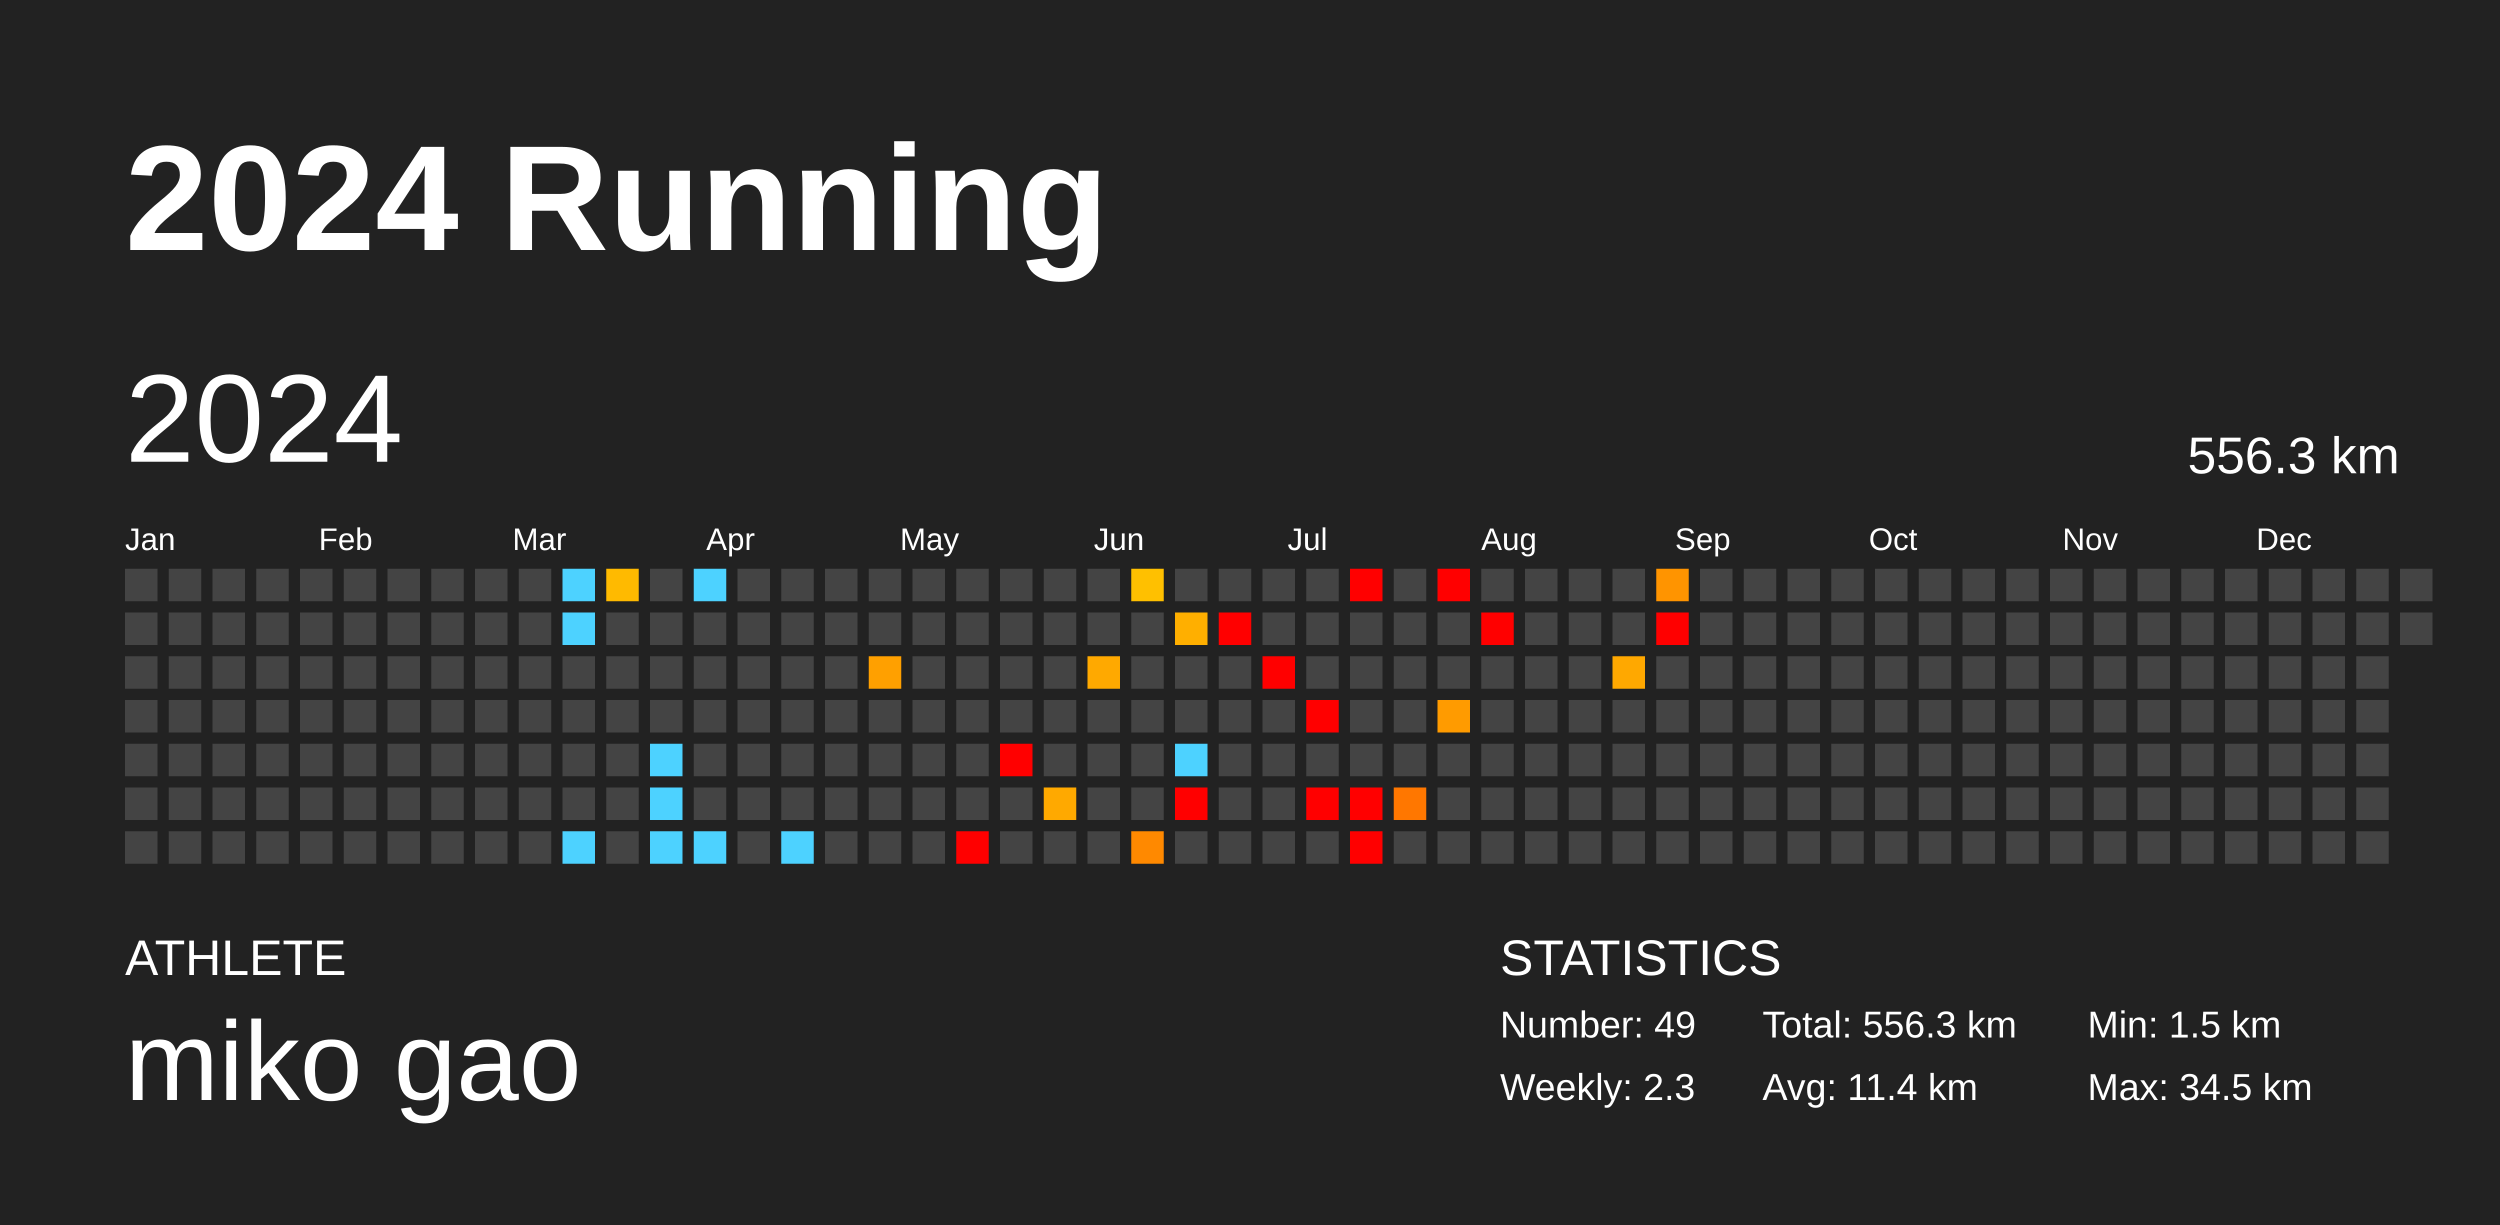
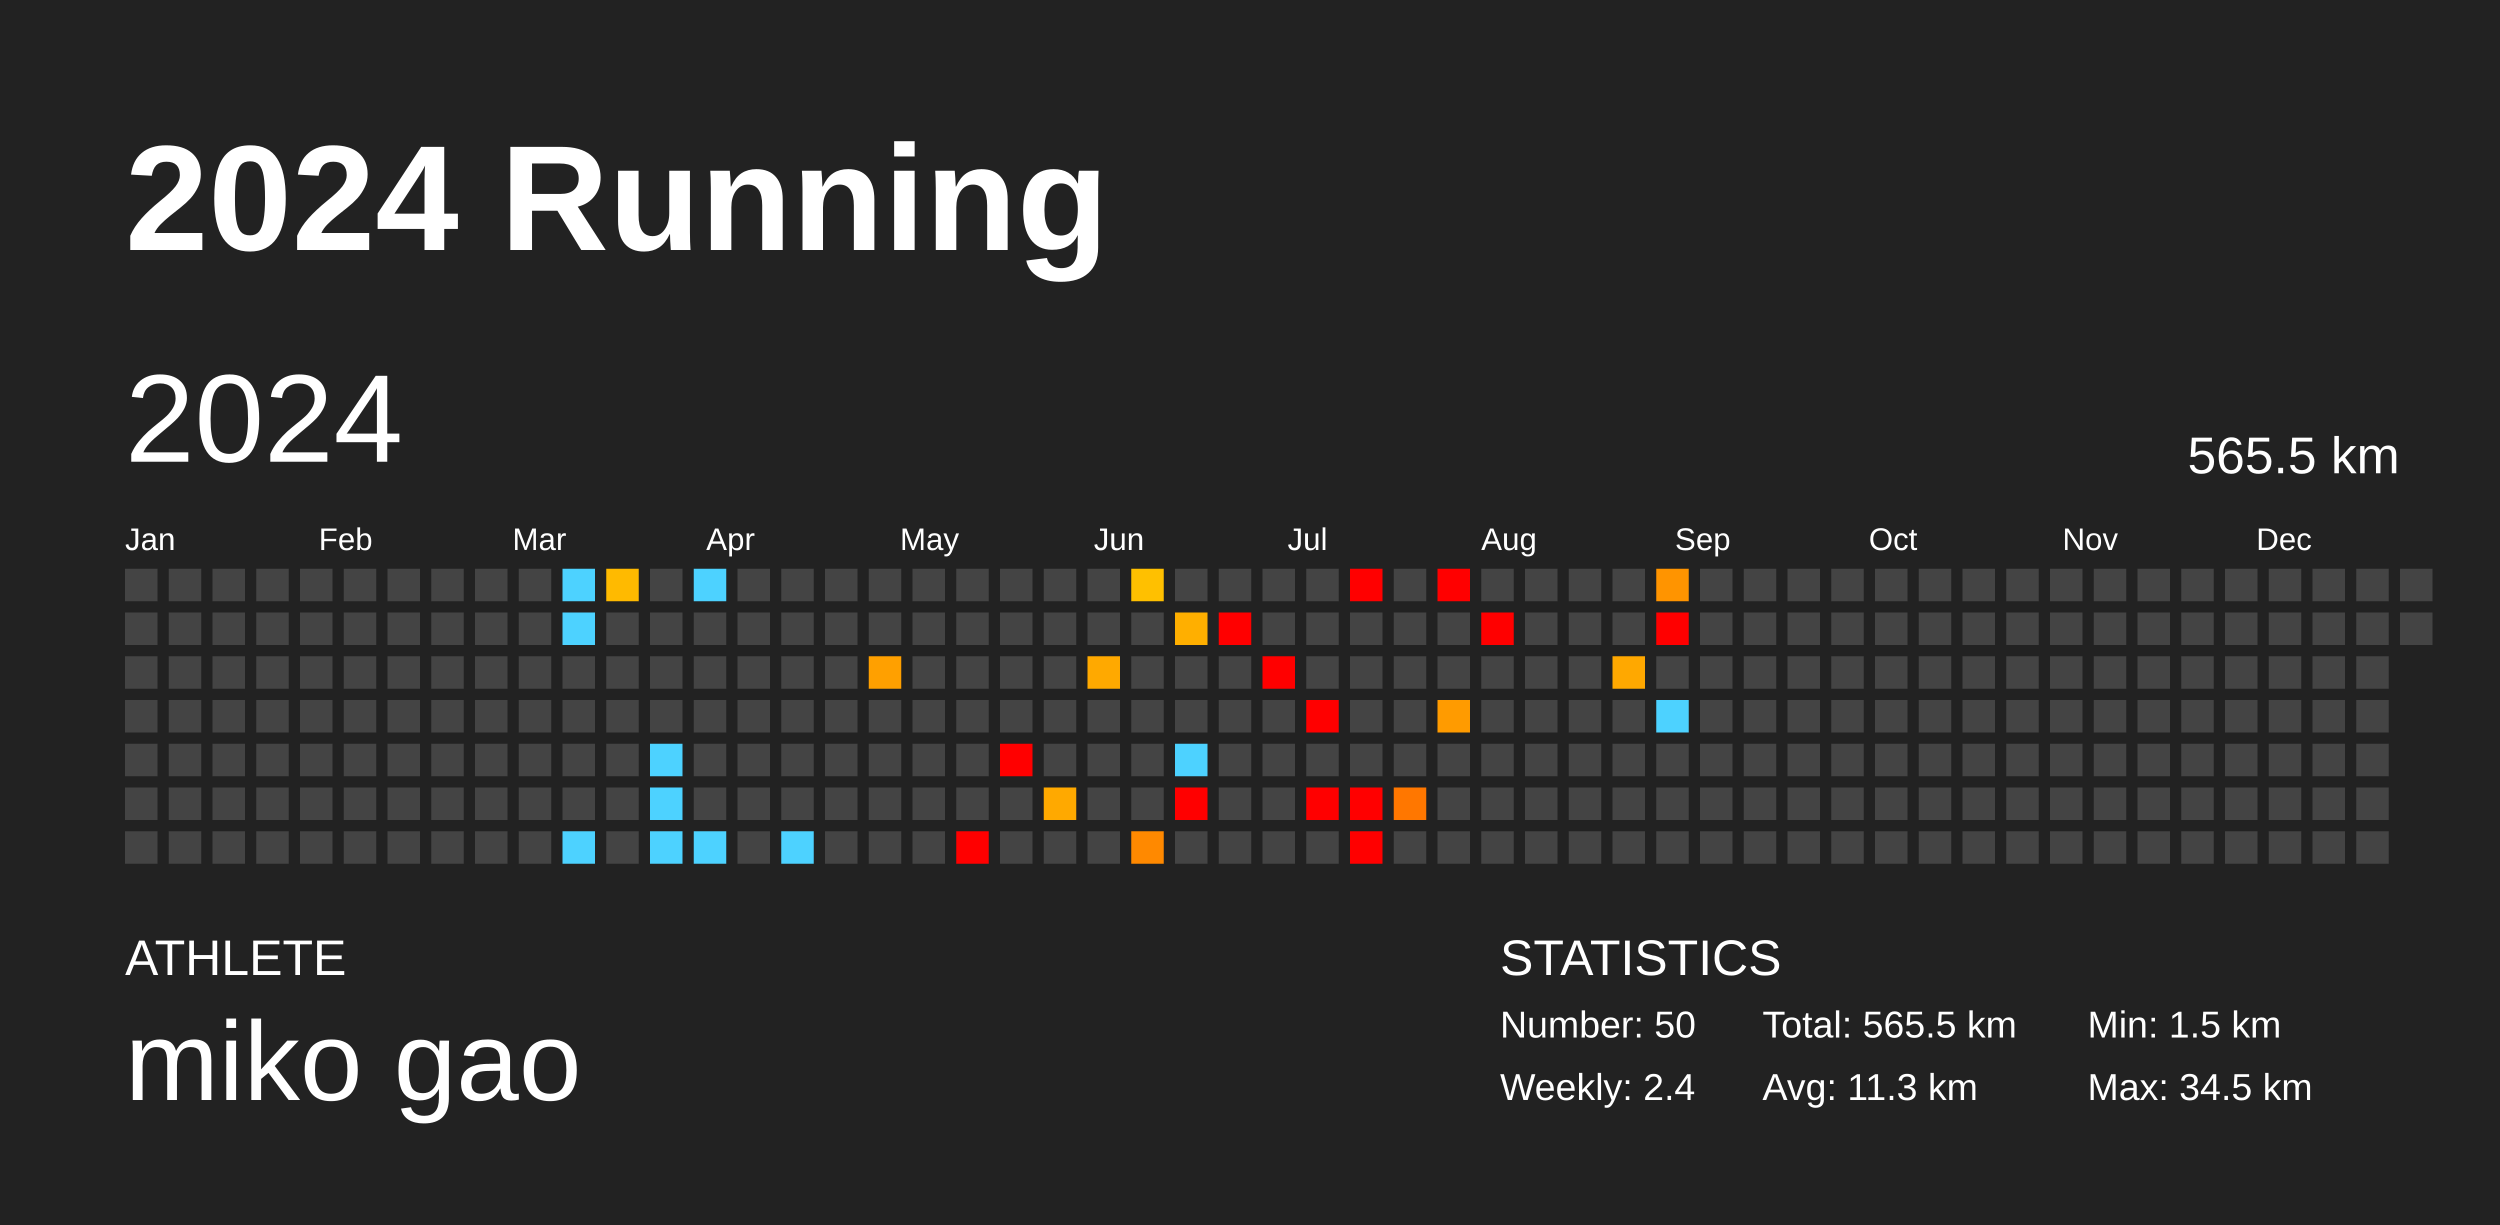
<svg xmlns="http://www.w3.org/2000/svg" baseProfile="full" height="98mm" version="1.1" viewBox="0,0,200,98" width="200mm">
  <defs />
  <rect fill="#222222" height="98" width="200" x="0" y="0" />
  <text fill="#FFFFFF" style="font-size:12px; font-family:Arial; font-weight:bold;" x="10" y="20">2024 Running</text>
  <text fill="#FFFFFF" style="font-size:4px; font-family:Arial" x="10" y="78">ATHLETE</text>
  <text fill="#FFFFFF" style="font-size:9px; font-family:Arial" x="10" y="88">miko gao</text>
  <text fill="#FFFFFF" style="font-size:4px; font-family:Arial" x="120" y="78">STATISTICS</text>
-   <text fill="#FFFFFF" style="font-size:3px; font-family:Arial" x="120" y="83">Number: 49</text>
-   <text fill="#FFFFFF" style="font-size:3px; font-family:Arial" x="120" y="88">Weekly: 2.3</text>
-   <text fill="#FFFFFF" style="font-size:3px; font-family:Arial" x="141" y="83">Total: 556.3 km</text>
-   <text fill="#FFFFFF" style="font-size:3px; font-family:Arial" x="141" y="88">Avg: 11.4 km</text>
+   <text fill="#FFFFFF" style="font-size:3px; font-family:Arial" x="120" y="83">Number: 50</text>
+   <text fill="#FFFFFF" style="font-size:3px; font-family:Arial" x="120" y="88">Weekly: 2.4</text>
+   <text fill="#FFFFFF" style="font-size:3px; font-family:Arial" x="141" y="83">Total: 565.5 km</text>
+   <text fill="#FFFFFF" style="font-size:3px; font-family:Arial" x="141" y="88">Avg: 11.3 km</text>
  <text fill="#FFFFFF" style="font-size:3px; font-family:Arial" x="167" y="83">Min: 1.5 km</text>
  <text fill="#FFFFFF" style="font-size:3px; font-family:Arial" x="167" y="88">Max: 34.5 km</text>
  <text dominant-baseline="hanging" fill="#FFFFFF" style="font-size:10.0px; font-family:Arial;" x="10" y="30">2024</text>
-   <text dominant-baseline="hanging" fill="#FFFFFF" style="font-size:4.125px; font-family:Arial;" x="175" y="35">556.3 km</text>
+   <text dominant-baseline="hanging" fill="#FFFFFF" style="font-size:4.125px; font-family:Arial;" x="175" y="35">565.5 km</text>
  <text fill="#FFFFFF" style="font-size:2.5px; font-family:Arial" x="10.0" y="44">Jan</text>
  <text fill="#FFFFFF" style="font-size:2.5px; font-family:Arial" x="25.5" y="44">Feb</text>
  <text fill="#FFFFFF" style="font-size:2.5px; font-family:Arial" x="41.0" y="44">Mar</text>
  <text fill="#FFFFFF" style="font-size:2.5px; font-family:Arial" x="56.5" y="44">Apr</text>
  <text fill="#FFFFFF" style="font-size:2.5px; font-family:Arial" x="72.0" y="44">May</text>
  <text fill="#FFFFFF" style="font-size:2.5px; font-family:Arial" x="87.5" y="44">Jun</text>
  <text fill="#FFFFFF" style="font-size:2.5px; font-family:Arial" x="103.0" y="44">Jul</text>
  <text fill="#FFFFFF" style="font-size:2.5px; font-family:Arial" x="118.5" y="44">Aug</text>
  <text fill="#FFFFFF" style="font-size:2.5px; font-family:Arial" x="134.0" y="44">Sep</text>
  <text fill="#FFFFFF" style="font-size:2.5px; font-family:Arial" x="149.5" y="44">Oct</text>
  <text fill="#FFFFFF" style="font-size:2.5px; font-family:Arial" x="165.0" y="44">Nov</text>
  <text fill="#FFFFFF" style="font-size:2.5px; font-family:Arial" x="180.5" y="44">Dec</text>
  <rect fill="#444444" height="2.6" width="2.6" x="10.0" y="45.5" />
  <rect fill="#444444" height="2.6" width="2.6" x="10.0" y="49.0" />
  <rect fill="#444444" height="2.6" width="2.6" x="10.0" y="52.5" />
  <rect fill="#444444" height="2.6" width="2.6" x="10.0" y="56.0" />
  <rect fill="#444444" height="2.6" width="2.6" x="10.0" y="59.5" />
  <rect fill="#444444" height="2.6" width="2.6" x="10.0" y="63.0" />
  <rect fill="#444444" height="2.6" width="2.6" x="10.0" y="66.5" />
  <rect fill="#444444" height="2.6" width="2.6" x="13.5" y="45.5" />
  <rect fill="#444444" height="2.6" width="2.6" x="13.5" y="49.0" />
  <rect fill="#444444" height="2.6" width="2.6" x="13.5" y="52.5" />
  <rect fill="#444444" height="2.6" width="2.6" x="13.5" y="56.0" />
  <rect fill="#444444" height="2.6" width="2.6" x="13.5" y="59.5" />
  <rect fill="#444444" height="2.6" width="2.6" x="13.5" y="63.0" />
  <rect fill="#444444" height="2.6" width="2.6" x="13.5" y="66.5" />
  <rect fill="#444444" height="2.6" width="2.6" x="17.0" y="45.5" />
  <rect fill="#444444" height="2.6" width="2.6" x="17.0" y="49.0" />
  <rect fill="#444444" height="2.6" width="2.6" x="17.0" y="52.5" />
  <rect fill="#444444" height="2.6" width="2.6" x="17.0" y="56.0" />
  <rect fill="#444444" height="2.6" width="2.6" x="17.0" y="59.5" />
  <rect fill="#444444" height="2.6" width="2.6" x="17.0" y="63.0" />
  <rect fill="#444444" height="2.6" width="2.6" x="17.0" y="66.5" />
  <rect fill="#444444" height="2.6" width="2.6" x="20.5" y="45.5" />
  <rect fill="#444444" height="2.6" width="2.6" x="20.5" y="49.0" />
  <rect fill="#444444" height="2.6" width="2.6" x="20.5" y="52.5" />
  <rect fill="#444444" height="2.6" width="2.6" x="20.5" y="56.0" />
  <rect fill="#444444" height="2.6" width="2.6" x="20.5" y="59.5" />
  <rect fill="#444444" height="2.6" width="2.6" x="20.5" y="63.0" />
  <rect fill="#444444" height="2.6" width="2.6" x="20.5" y="66.5" />
  <rect fill="#444444" height="2.6" width="2.6" x="24.0" y="45.5" />
  <rect fill="#444444" height="2.6" width="2.6" x="24.0" y="49.0" />
  <rect fill="#444444" height="2.6" width="2.6" x="24.0" y="52.5" />
  <rect fill="#444444" height="2.6" width="2.6" x="24.0" y="56.0" />
  <rect fill="#444444" height="2.6" width="2.6" x="24.0" y="59.5" />
  <rect fill="#444444" height="2.6" width="2.6" x="24.0" y="63.0" />
  <rect fill="#444444" height="2.6" width="2.6" x="24.0" y="66.5" />
  <rect fill="#444444" height="2.6" width="2.6" x="27.5" y="45.5" />
  <rect fill="#444444" height="2.6" width="2.6" x="27.5" y="49.0" />
  <rect fill="#444444" height="2.6" width="2.6" x="27.5" y="52.5" />
  <rect fill="#444444" height="2.6" width="2.6" x="27.5" y="56.0" />
  <rect fill="#444444" height="2.6" width="2.6" x="27.5" y="59.5" />
  <rect fill="#444444" height="2.6" width="2.6" x="27.5" y="63.0" />
  <rect fill="#444444" height="2.6" width="2.6" x="27.5" y="66.5" />
  <rect fill="#444444" height="2.6" width="2.6" x="31.0" y="45.5" />
  <rect fill="#444444" height="2.6" width="2.6" x="31.0" y="49.0" />
  <rect fill="#444444" height="2.6" width="2.6" x="31.0" y="52.5" />
  <rect fill="#444444" height="2.6" width="2.6" x="31.0" y="56.0" />
  <rect fill="#444444" height="2.6" width="2.6" x="31.0" y="59.5" />
  <rect fill="#444444" height="2.6" width="2.6" x="31.0" y="63.0" />
  <rect fill="#444444" height="2.6" width="2.6" x="31.0" y="66.5" />
  <rect fill="#444444" height="2.6" width="2.6" x="34.5" y="45.5" />
  <rect fill="#444444" height="2.6" width="2.6" x="34.5" y="49.0" />
  <rect fill="#444444" height="2.6" width="2.6" x="34.5" y="52.5" />
  <rect fill="#444444" height="2.6" width="2.6" x="34.5" y="56.0" />
  <rect fill="#444444" height="2.6" width="2.6" x="34.5" y="59.5" />
  <rect fill="#444444" height="2.6" width="2.6" x="34.5" y="63.0" />
  <rect fill="#444444" height="2.6" width="2.6" x="34.5" y="66.5" />
  <rect fill="#444444" height="2.6" width="2.6" x="38.0" y="45.5" />
  <rect fill="#444444" height="2.6" width="2.6" x="38.0" y="49.0" />
  <rect fill="#444444" height="2.6" width="2.6" x="38.0" y="52.5" />
  <rect fill="#444444" height="2.6" width="2.6" x="38.0" y="56.0" />
  <rect fill="#444444" height="2.6" width="2.6" x="38.0" y="59.5" />
  <rect fill="#444444" height="2.6" width="2.6" x="38.0" y="63.0" />
  <rect fill="#444444" height="2.6" width="2.6" x="38.0" y="66.5" />
  <rect fill="#444444" height="2.6" width="2.6" x="41.5" y="45.5" />
  <rect fill="#444444" height="2.6" width="2.6" x="41.5" y="49.0" />
  <rect fill="#444444" height="2.6" width="2.6" x="41.5" y="52.5" />
  <rect fill="#444444" height="2.6" width="2.6" x="41.5" y="56.0" />
  <rect fill="#444444" height="2.6" width="2.6" x="41.5" y="59.5" />
  <rect fill="#444444" height="2.6" width="2.6" x="41.5" y="63.0" />
  <rect fill="#444444" height="2.6" width="2.6" x="41.5" y="66.5" />
  <rect fill="#4dd2ff" height="2.6" width="2.6" x="45.0" y="45.5" />
  <rect fill="#4dd2ff" height="2.6" width="2.6" x="45.0" y="49.0" />
  <rect fill="#444444" height="2.6" width="2.6" x="45.0" y="52.5" />
  <rect fill="#444444" height="2.6" width="2.6" x="45.0" y="56.0" />
  <rect fill="#444444" height="2.6" width="2.6" x="45.0" y="59.5" />
  <rect fill="#444444" height="2.6" width="2.6" x="45.0" y="63.0" />
  <rect fill="#4dd2ff" height="2.6" width="2.6" x="45.0" y="66.5" />
  <rect fill="#ffba00" height="2.6" width="2.6" x="48.5" y="45.5" />
  <rect fill="#444444" height="2.6" width="2.6" x="48.5" y="49.0" />
  <rect fill="#444444" height="2.6" width="2.6" x="48.5" y="52.5" />
  <rect fill="#444444" height="2.6" width="2.6" x="48.5" y="56.0" />
  <rect fill="#444444" height="2.6" width="2.6" x="48.5" y="59.5" />
  <rect fill="#444444" height="2.6" width="2.6" x="48.5" y="63.0" />
  <rect fill="#444444" height="2.6" width="2.6" x="48.5" y="66.5" />
  <rect fill="#444444" height="2.6" width="2.6" x="52.0" y="45.5" />
  <rect fill="#444444" height="2.6" width="2.6" x="52.0" y="49.0" />
  <rect fill="#444444" height="2.6" width="2.6" x="52.0" y="52.5" />
  <rect fill="#444444" height="2.6" width="2.6" x="52.0" y="56.0" />
  <rect fill="#4dd2ff" height="2.6" width="2.6" x="52.0" y="59.5" />
  <rect fill="#4dd2ff" height="2.6" width="2.6" x="52.0" y="63.0" />
  <rect fill="#4dd2ff" height="2.6" width="2.6" x="52.0" y="66.5" />
  <rect fill="#4dd2ff" height="2.6" width="2.6" x="55.5" y="45.5" />
  <rect fill="#444444" height="2.6" width="2.6" x="55.5" y="49.0" />
  <rect fill="#444444" height="2.6" width="2.6" x="55.5" y="52.5" />
  <rect fill="#444444" height="2.6" width="2.6" x="55.5" y="56.0" />
  <rect fill="#444444" height="2.6" width="2.6" x="55.5" y="59.5" />
  <rect fill="#444444" height="2.6" width="2.6" x="55.5" y="63.0" />
  <rect fill="#4dd2ff" height="2.6" width="2.6" x="55.5" y="66.5" />
  <rect fill="#444444" height="2.6" width="2.6" x="59.0" y="45.5" />
  <rect fill="#444444" height="2.6" width="2.6" x="59.0" y="49.0" />
  <rect fill="#444444" height="2.6" width="2.6" x="59.0" y="52.5" />
  <rect fill="#444444" height="2.6" width="2.6" x="59.0" y="56.0" />
  <rect fill="#444444" height="2.6" width="2.6" x="59.0" y="59.5" />
  <rect fill="#444444" height="2.6" width="2.6" x="59.0" y="63.0" />
  <rect fill="#444444" height="2.6" width="2.6" x="59.0" y="66.5" />
  <rect fill="#444444" height="2.6" width="2.6" x="62.5" y="45.5" />
  <rect fill="#444444" height="2.6" width="2.6" x="62.5" y="49.0" />
  <rect fill="#444444" height="2.6" width="2.6" x="62.5" y="52.5" />
  <rect fill="#444444" height="2.6" width="2.6" x="62.5" y="56.0" />
  <rect fill="#444444" height="2.6" width="2.6" x="62.5" y="59.5" />
  <rect fill="#444444" height="2.6" width="2.6" x="62.5" y="63.0" />
  <rect fill="#4dd2ff" height="2.6" width="2.6" x="62.5" y="66.5" />
  <rect fill="#444444" height="2.6" width="2.6" x="66.0" y="45.5" />
  <rect fill="#444444" height="2.6" width="2.6" x="66.0" y="49.0" />
  <rect fill="#444444" height="2.6" width="2.6" x="66.0" y="52.5" />
  <rect fill="#444444" height="2.6" width="2.6" x="66.0" y="56.0" />
  <rect fill="#444444" height="2.6" width="2.6" x="66.0" y="59.5" />
  <rect fill="#444444" height="2.6" width="2.6" x="66.0" y="63.0" />
  <rect fill="#444444" height="2.6" width="2.6" x="66.0" y="66.5" />
  <rect fill="#444444" height="2.6" width="2.6" x="69.5" y="45.5" />
  <rect fill="#444444" height="2.6" width="2.6" x="69.5" y="49.0" />
  <rect fill="#ffa000" height="2.6" width="2.6" x="69.5" y="52.5" />
  <rect fill="#444444" height="2.6" width="2.6" x="69.5" y="56.0" />
  <rect fill="#444444" height="2.6" width="2.6" x="69.5" y="59.5" />
  <rect fill="#444444" height="2.6" width="2.6" x="69.5" y="63.0" />
  <rect fill="#444444" height="2.6" width="2.6" x="69.5" y="66.5" />
  <rect fill="#444444" height="2.6" width="2.6" x="73.0" y="45.5" />
  <rect fill="#444444" height="2.6" width="2.6" x="73.0" y="49.0" />
  <rect fill="#444444" height="2.6" width="2.6" x="73.0" y="52.5" />
  <rect fill="#444444" height="2.6" width="2.6" x="73.0" y="56.0" />
  <rect fill="#444444" height="2.6" width="2.6" x="73.0" y="59.5" />
  <rect fill="#444444" height="2.6" width="2.6" x="73.0" y="63.0" />
  <rect fill="#444444" height="2.6" width="2.6" x="73.0" y="66.5" />
  <rect fill="#444444" height="2.6" width="2.6" x="76.5" y="45.5" />
  <rect fill="#444444" height="2.6" width="2.6" x="76.5" y="49.0" />
  <rect fill="#444444" height="2.6" width="2.6" x="76.5" y="52.5" />
  <rect fill="#444444" height="2.6" width="2.6" x="76.5" y="56.0" />
  <rect fill="#444444" height="2.6" width="2.6" x="76.5" y="59.5" />
  <rect fill="#444444" height="2.6" width="2.6" x="76.5" y="63.0" />
  <rect fill="red" height="2.6" width="2.6" x="76.5" y="66.5" />
  <rect fill="#444444" height="2.6" width="2.6" x="80.0" y="45.5" />
  <rect fill="#444444" height="2.6" width="2.6" x="80.0" y="49.0" />
  <rect fill="#444444" height="2.6" width="2.6" x="80.0" y="52.5" />
  <rect fill="#444444" height="2.6" width="2.6" x="80.0" y="56.0" />
  <rect fill="red" height="2.6" width="2.6" x="80.0" y="59.5" />
  <rect fill="#444444" height="2.6" width="2.6" x="80.0" y="63.0" />
  <rect fill="#444444" height="2.6" width="2.6" x="80.0" y="66.5" />
  <rect fill="#444444" height="2.6" width="2.6" x="83.5" y="45.5" />
  <rect fill="#444444" height="2.6" width="2.6" x="83.5" y="49.0" />
  <rect fill="#444444" height="2.6" width="2.6" x="83.5" y="52.5" />
  <rect fill="#444444" height="2.6" width="2.6" x="83.5" y="56.0" />
  <rect fill="#444444" height="2.6" width="2.6" x="83.5" y="59.5" />
  <rect fill="#ffa900" height="2.6" width="2.6" x="83.5" y="63.0" />
  <rect fill="#444444" height="2.6" width="2.6" x="83.5" y="66.5" />
  <rect fill="#444444" height="2.6" width="2.6" x="87.0" y="45.5" />
  <rect fill="#444444" height="2.6" width="2.6" x="87.0" y="49.0" />
  <rect fill="#ffa900" height="2.6" width="2.6" x="87.0" y="52.5" />
  <rect fill="#444444" height="2.6" width="2.6" x="87.0" y="56.0" />
  <rect fill="#444444" height="2.6" width="2.6" x="87.0" y="59.5" />
  <rect fill="#444444" height="2.6" width="2.6" x="87.0" y="63.0" />
  <rect fill="#444444" height="2.6" width="2.6" x="87.0" y="66.5" />
  <rect fill="#ffc000" height="2.6" width="2.6" x="90.5" y="45.5" />
  <rect fill="#444444" height="2.6" width="2.6" x="90.5" y="49.0" />
  <rect fill="#444444" height="2.6" width="2.6" x="90.5" y="52.5" />
  <rect fill="#444444" height="2.6" width="2.6" x="90.5" y="56.0" />
  <rect fill="#444444" height="2.6" width="2.6" x="90.5" y="59.5" />
  <rect fill="#444444" height="2.6" width="2.6" x="90.5" y="63.0" />
  <rect fill="#ff8900" height="2.6" width="2.6" x="90.5" y="66.5" />
  <rect fill="#444444" height="2.6" width="2.6" x="94.0" y="45.5" />
  <rect fill="#ffaf00" height="2.6" width="2.6" x="94.0" y="49.0" />
  <rect fill="#444444" height="2.6" width="2.6" x="94.0" y="52.5" />
  <rect fill="#444444" height="2.6" width="2.6" x="94.0" y="56.0" />
  <rect fill="#4dd2ff" height="2.6" width="2.6" x="94.0" y="59.5" />
  <rect fill="red" height="2.6" width="2.6" x="94.0" y="63.0" />
  <rect fill="#444444" height="2.6" width="2.6" x="94.0" y="66.5" />
  <rect fill="#444444" height="2.6" width="2.6" x="97.5" y="45.5" />
  <rect fill="red" height="2.6" width="2.6" x="97.5" y="49.0" />
  <rect fill="#444444" height="2.6" width="2.6" x="97.5" y="52.5" />
  <rect fill="#444444" height="2.6" width="2.6" x="97.5" y="56.0" />
  <rect fill="#444444" height="2.6" width="2.6" x="97.5" y="59.5" />
  <rect fill="#444444" height="2.6" width="2.6" x="97.5" y="63.0" />
  <rect fill="#444444" height="2.6" width="2.6" x="97.5" y="66.5" />
  <rect fill="#444444" height="2.6" width="2.6" x="101.0" y="45.5" />
  <rect fill="#444444" height="2.6" width="2.6" x="101.0" y="49.0" />
  <rect fill="red" height="2.6" width="2.6" x="101.0" y="52.5" />
  <rect fill="#444444" height="2.6" width="2.6" x="101.0" y="56.0" />
  <rect fill="#444444" height="2.6" width="2.6" x="101.0" y="59.5" />
  <rect fill="#444444" height="2.6" width="2.6" x="101.0" y="63.0" />
  <rect fill="#444444" height="2.6" width="2.6" x="101.0" y="66.5" />
  <rect fill="#444444" height="2.6" width="2.6" x="104.5" y="45.5" />
  <rect fill="#444444" height="2.6" width="2.6" x="104.5" y="49.0" />
  <rect fill="#444444" height="2.6" width="2.6" x="104.5" y="52.5" />
  <rect fill="red" height="2.6" width="2.6" x="104.5" y="56.0" />
  <rect fill="#444444" height="2.6" width="2.6" x="104.5" y="59.5" />
  <rect fill="red" height="2.6" width="2.6" x="104.5" y="63.0" />
  <rect fill="#444444" height="2.6" width="2.6" x="104.5" y="66.5" />
  <rect fill="red" height="2.6" width="2.6" x="108.0" y="45.5" />
  <rect fill="#444444" height="2.6" width="2.6" x="108.0" y="49.0" />
  <rect fill="#444444" height="2.6" width="2.6" x="108.0" y="52.5" />
  <rect fill="#444444" height="2.6" width="2.6" x="108.0" y="56.0" />
  <rect fill="#444444" height="2.6" width="2.6" x="108.0" y="59.5" />
  <rect fill="red" height="2.6" width="2.6" x="108.0" y="63.0" />
  <rect fill="red" height="2.6" width="2.6" x="108.0" y="66.5" />
  <rect fill="#444444" height="2.6" width="2.6" x="111.5" y="45.5" />
  <rect fill="#444444" height="2.6" width="2.6" x="111.5" y="49.0" />
  <rect fill="#444444" height="2.6" width="2.6" x="111.5" y="52.5" />
  <rect fill="#444444" height="2.6" width="2.6" x="111.5" y="56.0" />
  <rect fill="#444444" height="2.6" width="2.6" x="111.5" y="59.5" />
  <rect fill="#ff7700" height="2.6" width="2.6" x="111.5" y="63.0" />
  <rect fill="#444444" height="2.6" width="2.6" x="111.5" y="66.5" />
  <rect fill="red" height="2.6" width="2.6" x="115.0" y="45.5" />
  <rect fill="#444444" height="2.6" width="2.6" x="115.0" y="49.0" />
  <rect fill="#444444" height="2.6" width="2.6" x="115.0" y="52.5" />
  <rect fill="#ff9b00" height="2.6" width="2.6" x="115.0" y="56.0" />
  <rect fill="#444444" height="2.6" width="2.6" x="115.0" y="59.5" />
  <rect fill="#444444" height="2.6" width="2.6" x="115.0" y="63.0" />
  <rect fill="#444444" height="2.6" width="2.6" x="115.0" y="66.5" />
  <rect fill="#444444" height="2.6" width="2.6" x="118.5" y="45.5" />
  <rect fill="red" height="2.6" width="2.6" x="118.5" y="49.0" />
  <rect fill="#444444" height="2.6" width="2.6" x="118.5" y="52.5" />
  <rect fill="#444444" height="2.6" width="2.6" x="118.5" y="56.0" />
  <rect fill="#444444" height="2.6" width="2.6" x="118.5" y="59.5" />
  <rect fill="#444444" height="2.6" width="2.6" x="118.5" y="63.0" />
  <rect fill="#444444" height="2.6" width="2.6" x="118.5" y="66.5" />
  <rect fill="#444444" height="2.6" width="2.6" x="122.0" y="45.5" />
  <rect fill="#444444" height="2.6" width="2.6" x="122.0" y="49.0" />
  <rect fill="#444444" height="2.6" width="2.6" x="122.0" y="52.5" />
  <rect fill="#444444" height="2.6" width="2.6" x="122.0" y="56.0" />
  <rect fill="#444444" height="2.6" width="2.6" x="122.0" y="59.5" />
  <rect fill="#444444" height="2.6" width="2.6" x="122.0" y="63.0" />
  <rect fill="#444444" height="2.6" width="2.6" x="122.0" y="66.5" />
  <rect fill="#444444" height="2.6" width="2.6" x="125.5" y="45.5" />
  <rect fill="#444444" height="2.6" width="2.6" x="125.5" y="49.0" />
  <rect fill="#444444" height="2.6" width="2.6" x="125.5" y="52.5" />
  <rect fill="#444444" height="2.6" width="2.6" x="125.5" y="56.0" />
  <rect fill="#444444" height="2.6" width="2.6" x="125.5" y="59.5" />
  <rect fill="#444444" height="2.6" width="2.6" x="125.5" y="63.0" />
  <rect fill="#444444" height="2.6" width="2.6" x="125.5" y="66.5" />
  <rect fill="#444444" height="2.6" width="2.6" x="129.0" y="45.5" />
  <rect fill="#444444" height="2.6" width="2.6" x="129.0" y="49.0" />
  <rect fill="#ffa800" height="2.6" width="2.6" x="129.0" y="52.5" />
  <rect fill="#444444" height="2.6" width="2.6" x="129.0" y="56.0" />
  <rect fill="#444444" height="2.6" width="2.6" x="129.0" y="59.5" />
  <rect fill="#444444" height="2.6" width="2.6" x="129.0" y="63.0" />
  <rect fill="#444444" height="2.6" width="2.6" x="129.0" y="66.5" />
  <rect fill="#ff9400" height="2.6" width="2.6" x="132.5" y="45.5" />
  <rect fill="red" height="2.6" width="2.6" x="132.5" y="49.0" />
  <rect fill="#444444" height="2.6" width="2.6" x="132.5" y="52.5" />
-   <rect fill="#444444" height="2.6" width="2.6" x="132.5" y="56.0" />
+   <rect fill="#4dd2ff" height="2.6" width="2.6" x="132.5" y="56.0" />
  <rect fill="#444444" height="2.6" width="2.6" x="132.5" y="59.5" />
  <rect fill="#444444" height="2.6" width="2.6" x="132.5" y="63.0" />
  <rect fill="#444444" height="2.6" width="2.6" x="132.5" y="66.5" />
  <rect fill="#444444" height="2.6" width="2.6" x="136.0" y="45.5" />
  <rect fill="#444444" height="2.6" width="2.6" x="136.0" y="49.0" />
  <rect fill="#444444" height="2.6" width="2.6" x="136.0" y="52.5" />
  <rect fill="#444444" height="2.6" width="2.6" x="136.0" y="56.0" />
  <rect fill="#444444" height="2.6" width="2.6" x="136.0" y="59.5" />
  <rect fill="#444444" height="2.6" width="2.6" x="136.0" y="63.0" />
  <rect fill="#444444" height="2.6" width="2.6" x="136.0" y="66.5" />
  <rect fill="#444444" height="2.6" width="2.6" x="139.5" y="45.5" />
  <rect fill="#444444" height="2.6" width="2.6" x="139.5" y="49.0" />
  <rect fill="#444444" height="2.6" width="2.6" x="139.5" y="52.5" />
  <rect fill="#444444" height="2.6" width="2.6" x="139.5" y="56.0" />
  <rect fill="#444444" height="2.6" width="2.6" x="139.5" y="59.5" />
  <rect fill="#444444" height="2.6" width="2.6" x="139.5" y="63.0" />
  <rect fill="#444444" height="2.6" width="2.6" x="139.5" y="66.5" />
  <rect fill="#444444" height="2.6" width="2.6" x="143.0" y="45.5" />
  <rect fill="#444444" height="2.6" width="2.6" x="143.0" y="49.0" />
  <rect fill="#444444" height="2.6" width="2.6" x="143.0" y="52.5" />
  <rect fill="#444444" height="2.6" width="2.6" x="143.0" y="56.0" />
  <rect fill="#444444" height="2.6" width="2.6" x="143.0" y="59.5" />
  <rect fill="#444444" height="2.6" width="2.6" x="143.0" y="63.0" />
  <rect fill="#444444" height="2.6" width="2.6" x="143.0" y="66.5" />
  <rect fill="#444444" height="2.6" width="2.6" x="146.5" y="45.5" />
  <rect fill="#444444" height="2.6" width="2.6" x="146.5" y="49.0" />
  <rect fill="#444444" height="2.6" width="2.6" x="146.5" y="52.5" />
  <rect fill="#444444" height="2.6" width="2.6" x="146.5" y="56.0" />
  <rect fill="#444444" height="2.6" width="2.6" x="146.5" y="59.5" />
  <rect fill="#444444" height="2.6" width="2.6" x="146.5" y="63.0" />
  <rect fill="#444444" height="2.6" width="2.6" x="146.5" y="66.5" />
  <rect fill="#444444" height="2.6" width="2.6" x="150.0" y="45.5" />
  <rect fill="#444444" height="2.6" width="2.6" x="150.0" y="49.0" />
  <rect fill="#444444" height="2.6" width="2.6" x="150.0" y="52.5" />
  <rect fill="#444444" height="2.6" width="2.6" x="150.0" y="56.0" />
  <rect fill="#444444" height="2.6" width="2.6" x="150.0" y="59.5" />
  <rect fill="#444444" height="2.6" width="2.6" x="150.0" y="63.0" />
  <rect fill="#444444" height="2.6" width="2.6" x="150.0" y="66.5" />
  <rect fill="#444444" height="2.6" width="2.6" x="153.5" y="45.5" />
  <rect fill="#444444" height="2.6" width="2.6" x="153.5" y="49.0" />
  <rect fill="#444444" height="2.6" width="2.6" x="153.5" y="52.5" />
  <rect fill="#444444" height="2.6" width="2.6" x="153.5" y="56.0" />
  <rect fill="#444444" height="2.6" width="2.6" x="153.5" y="59.5" />
  <rect fill="#444444" height="2.6" width="2.6" x="153.5" y="63.0" />
  <rect fill="#444444" height="2.6" width="2.6" x="153.5" y="66.5" />
  <rect fill="#444444" height="2.6" width="2.6" x="157.0" y="45.5" />
  <rect fill="#444444" height="2.6" width="2.6" x="157.0" y="49.0" />
  <rect fill="#444444" height="2.6" width="2.6" x="157.0" y="52.5" />
  <rect fill="#444444" height="2.6" width="2.6" x="157.0" y="56.0" />
  <rect fill="#444444" height="2.6" width="2.6" x="157.0" y="59.5" />
  <rect fill="#444444" height="2.6" width="2.6" x="157.0" y="63.0" />
  <rect fill="#444444" height="2.6" width="2.6" x="157.0" y="66.5" />
  <rect fill="#444444" height="2.6" width="2.6" x="160.5" y="45.5" />
  <rect fill="#444444" height="2.6" width="2.6" x="160.5" y="49.0" />
  <rect fill="#444444" height="2.6" width="2.6" x="160.5" y="52.5" />
  <rect fill="#444444" height="2.6" width="2.6" x="160.5" y="56.0" />
  <rect fill="#444444" height="2.6" width="2.6" x="160.5" y="59.5" />
  <rect fill="#444444" height="2.6" width="2.6" x="160.5" y="63.0" />
  <rect fill="#444444" height="2.6" width="2.6" x="160.5" y="66.5" />
  <rect fill="#444444" height="2.6" width="2.6" x="164.0" y="45.5" />
  <rect fill="#444444" height="2.6" width="2.6" x="164.0" y="49.0" />
  <rect fill="#444444" height="2.6" width="2.6" x="164.0" y="52.5" />
  <rect fill="#444444" height="2.6" width="2.6" x="164.0" y="56.0" />
  <rect fill="#444444" height="2.6" width="2.6" x="164.0" y="59.5" />
  <rect fill="#444444" height="2.6" width="2.6" x="164.0" y="63.0" />
  <rect fill="#444444" height="2.6" width="2.6" x="164.0" y="66.5" />
  <rect fill="#444444" height="2.6" width="2.6" x="167.5" y="45.5" />
  <rect fill="#444444" height="2.6" width="2.6" x="167.5" y="49.0" />
  <rect fill="#444444" height="2.6" width="2.6" x="167.5" y="52.5" />
  <rect fill="#444444" height="2.6" width="2.6" x="167.5" y="56.0" />
  <rect fill="#444444" height="2.6" width="2.6" x="167.5" y="59.5" />
  <rect fill="#444444" height="2.6" width="2.6" x="167.5" y="63.0" />
  <rect fill="#444444" height="2.6" width="2.6" x="167.5" y="66.5" />
  <rect fill="#444444" height="2.6" width="2.6" x="171.0" y="45.5" />
  <rect fill="#444444" height="2.6" width="2.6" x="171.0" y="49.0" />
  <rect fill="#444444" height="2.6" width="2.6" x="171.0" y="52.5" />
  <rect fill="#444444" height="2.6" width="2.6" x="171.0" y="56.0" />
  <rect fill="#444444" height="2.6" width="2.6" x="171.0" y="59.5" />
  <rect fill="#444444" height="2.6" width="2.6" x="171.0" y="63.0" />
  <rect fill="#444444" height="2.6" width="2.6" x="171.0" y="66.5" />
  <rect fill="#444444" height="2.6" width="2.6" x="174.5" y="45.5" />
  <rect fill="#444444" height="2.6" width="2.6" x="174.5" y="49.0" />
  <rect fill="#444444" height="2.6" width="2.6" x="174.5" y="52.5" />
  <rect fill="#444444" height="2.6" width="2.6" x="174.5" y="56.0" />
  <rect fill="#444444" height="2.6" width="2.6" x="174.5" y="59.5" />
  <rect fill="#444444" height="2.6" width="2.6" x="174.5" y="63.0" />
  <rect fill="#444444" height="2.6" width="2.6" x="174.5" y="66.5" />
  <rect fill="#444444" height="2.6" width="2.6" x="178.0" y="45.5" />
  <rect fill="#444444" height="2.6" width="2.6" x="178.0" y="49.0" />
  <rect fill="#444444" height="2.6" width="2.6" x="178.0" y="52.5" />
  <rect fill="#444444" height="2.6" width="2.6" x="178.0" y="56.0" />
  <rect fill="#444444" height="2.6" width="2.6" x="178.0" y="59.5" />
  <rect fill="#444444" height="2.6" width="2.6" x="178.0" y="63.0" />
  <rect fill="#444444" height="2.6" width="2.6" x="178.0" y="66.5" />
  <rect fill="#444444" height="2.6" width="2.6" x="181.5" y="45.5" />
  <rect fill="#444444" height="2.6" width="2.6" x="181.5" y="49.0" />
  <rect fill="#444444" height="2.6" width="2.6" x="181.5" y="52.5" />
  <rect fill="#444444" height="2.6" width="2.6" x="181.5" y="56.0" />
  <rect fill="#444444" height="2.6" width="2.6" x="181.5" y="59.5" />
  <rect fill="#444444" height="2.6" width="2.6" x="181.5" y="63.0" />
  <rect fill="#444444" height="2.6" width="2.6" x="181.5" y="66.5" />
  <rect fill="#444444" height="2.6" width="2.6" x="185.0" y="45.5" />
  <rect fill="#444444" height="2.6" width="2.6" x="185.0" y="49.0" />
  <rect fill="#444444" height="2.6" width="2.6" x="185.0" y="52.5" />
  <rect fill="#444444" height="2.6" width="2.6" x="185.0" y="56.0" />
  <rect fill="#444444" height="2.6" width="2.6" x="185.0" y="59.5" />
  <rect fill="#444444" height="2.6" width="2.6" x="185.0" y="63.0" />
  <rect fill="#444444" height="2.6" width="2.6" x="185.0" y="66.5" />
  <rect fill="#444444" height="2.6" width="2.6" x="188.5" y="45.5" />
  <rect fill="#444444" height="2.6" width="2.6" x="188.5" y="49.0" />
  <rect fill="#444444" height="2.6" width="2.6" x="188.5" y="52.5" />
  <rect fill="#444444" height="2.6" width="2.6" x="188.5" y="56.0" />
  <rect fill="#444444" height="2.6" width="2.6" x="188.5" y="59.5" />
  <rect fill="#444444" height="2.6" width="2.6" x="188.5" y="63.0" />
  <rect fill="#444444" height="2.6" width="2.6" x="188.5" y="66.5" />
  <rect fill="#444444" height="2.6" width="2.6" x="192.0" y="45.5" />
  <rect fill="#444444" height="2.6" width="2.6" x="192.0" y="49.0" />
</svg>
